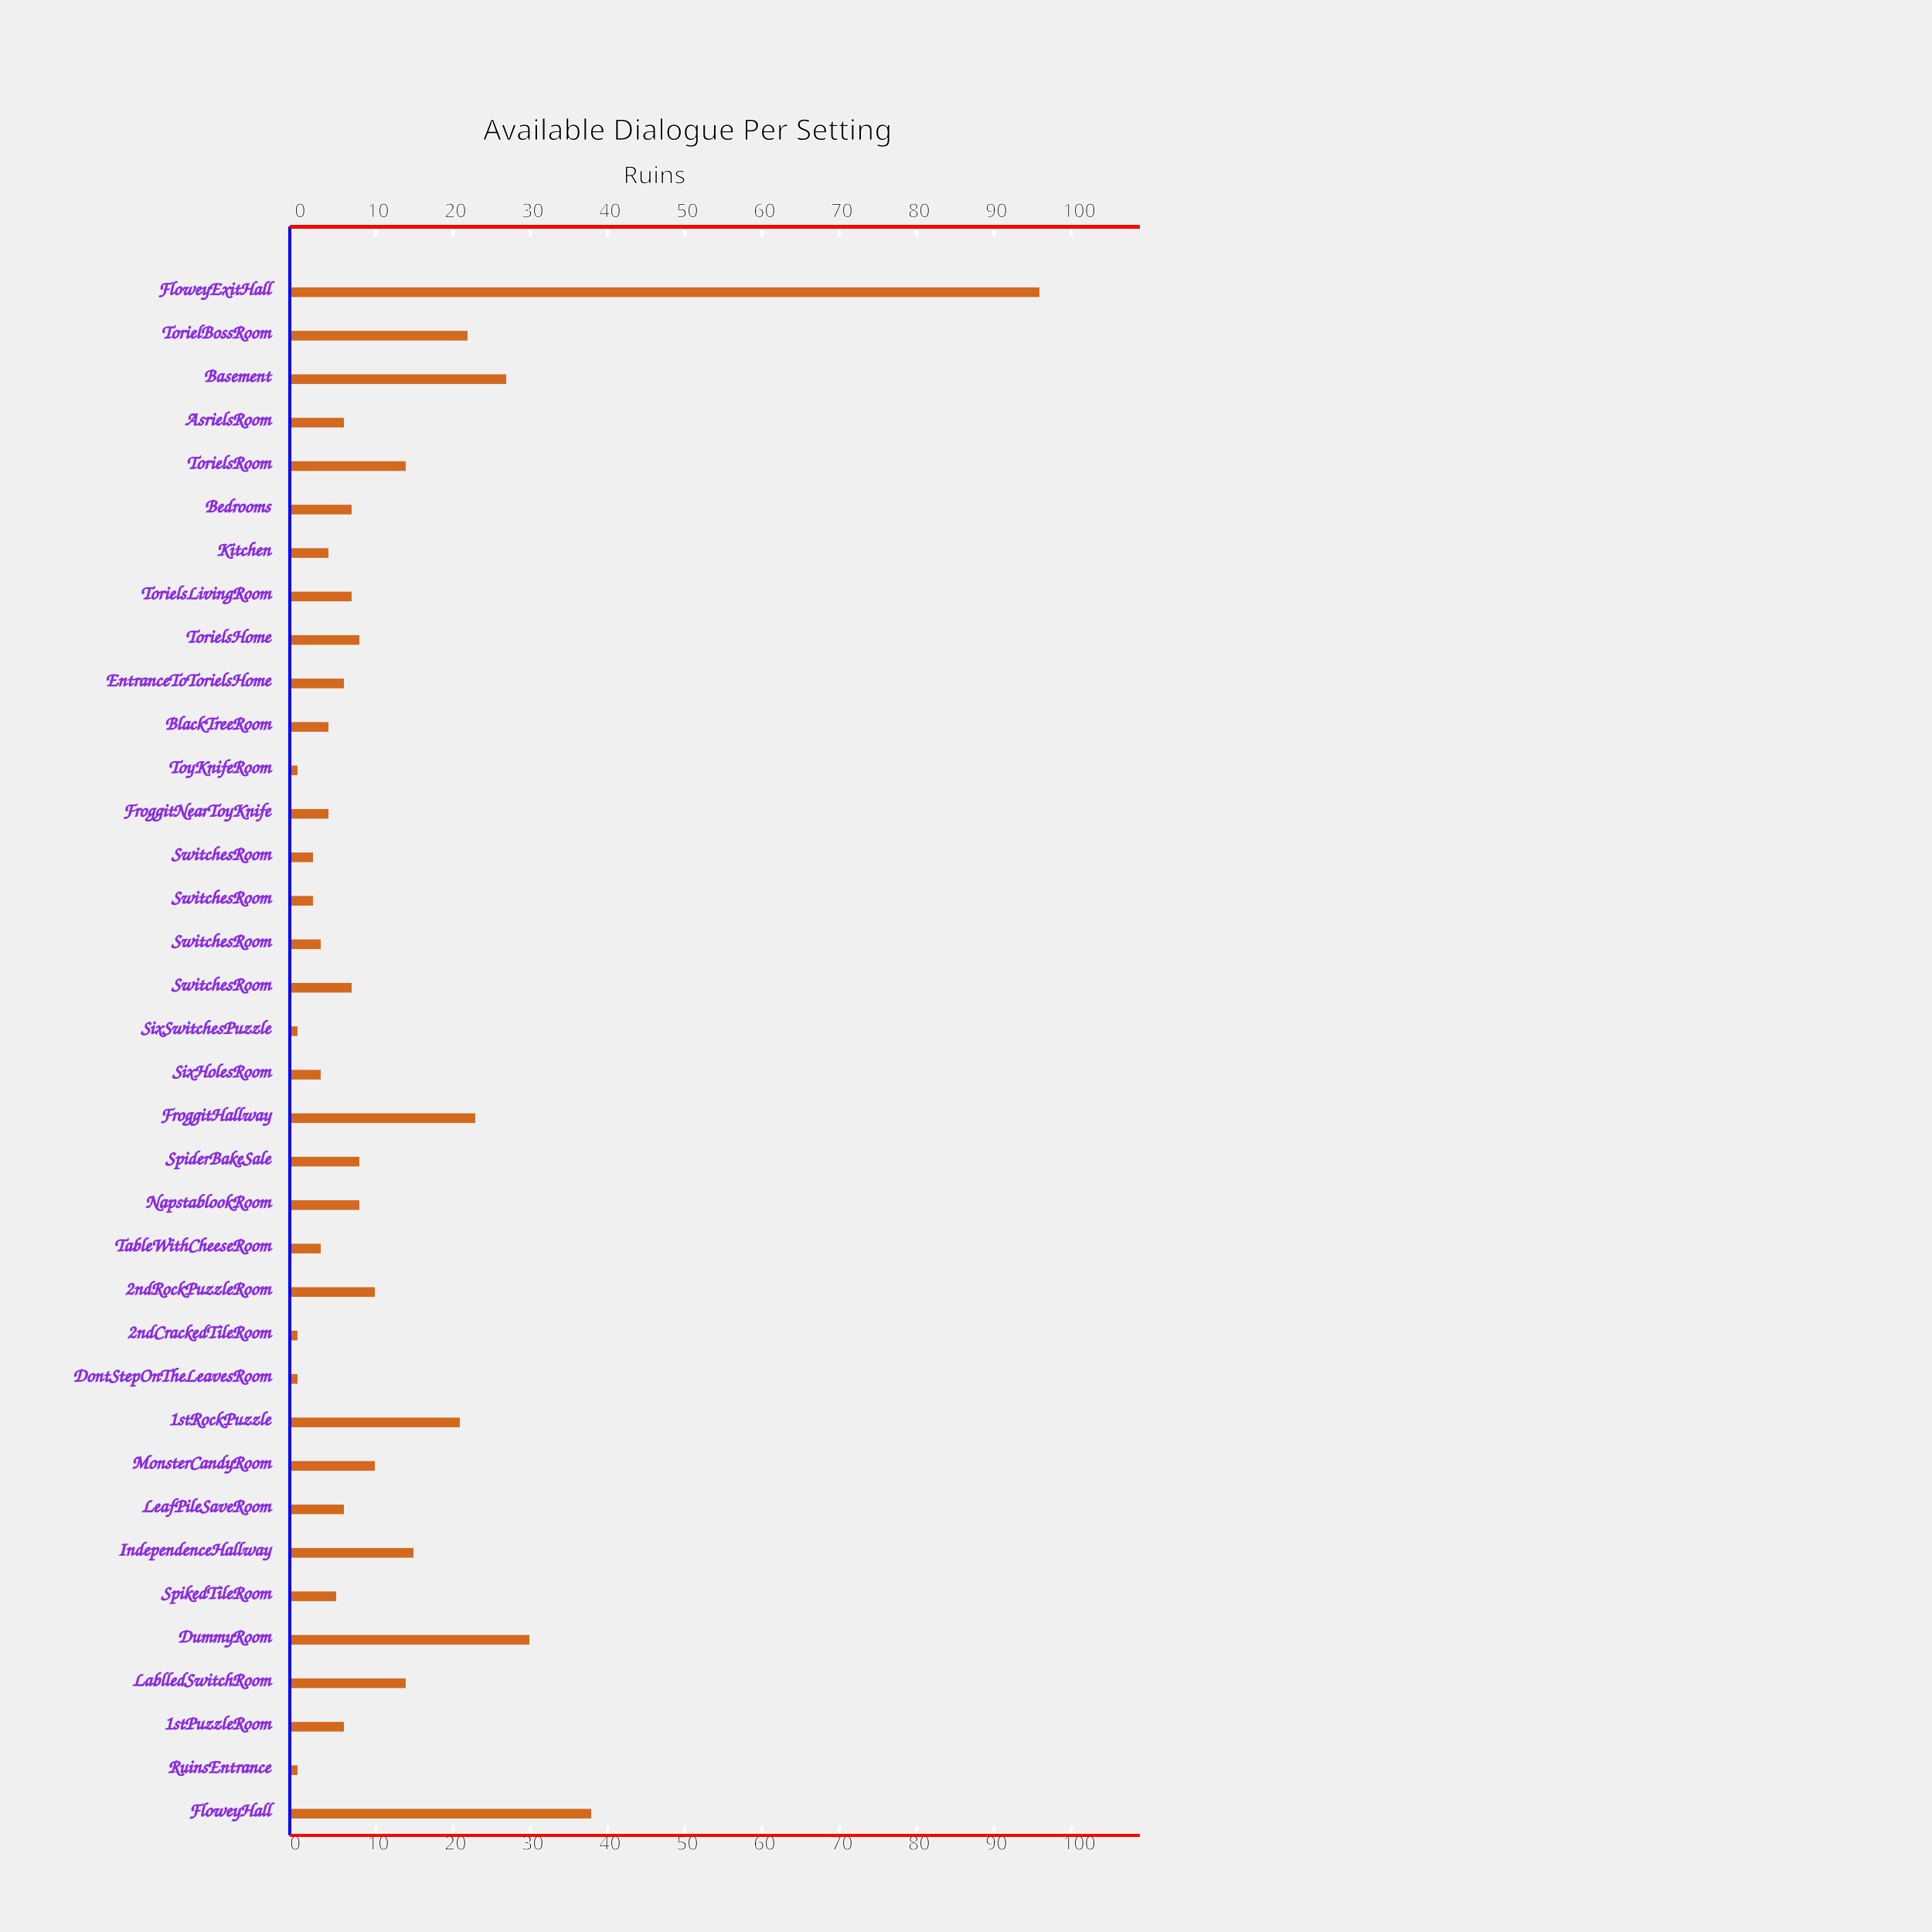
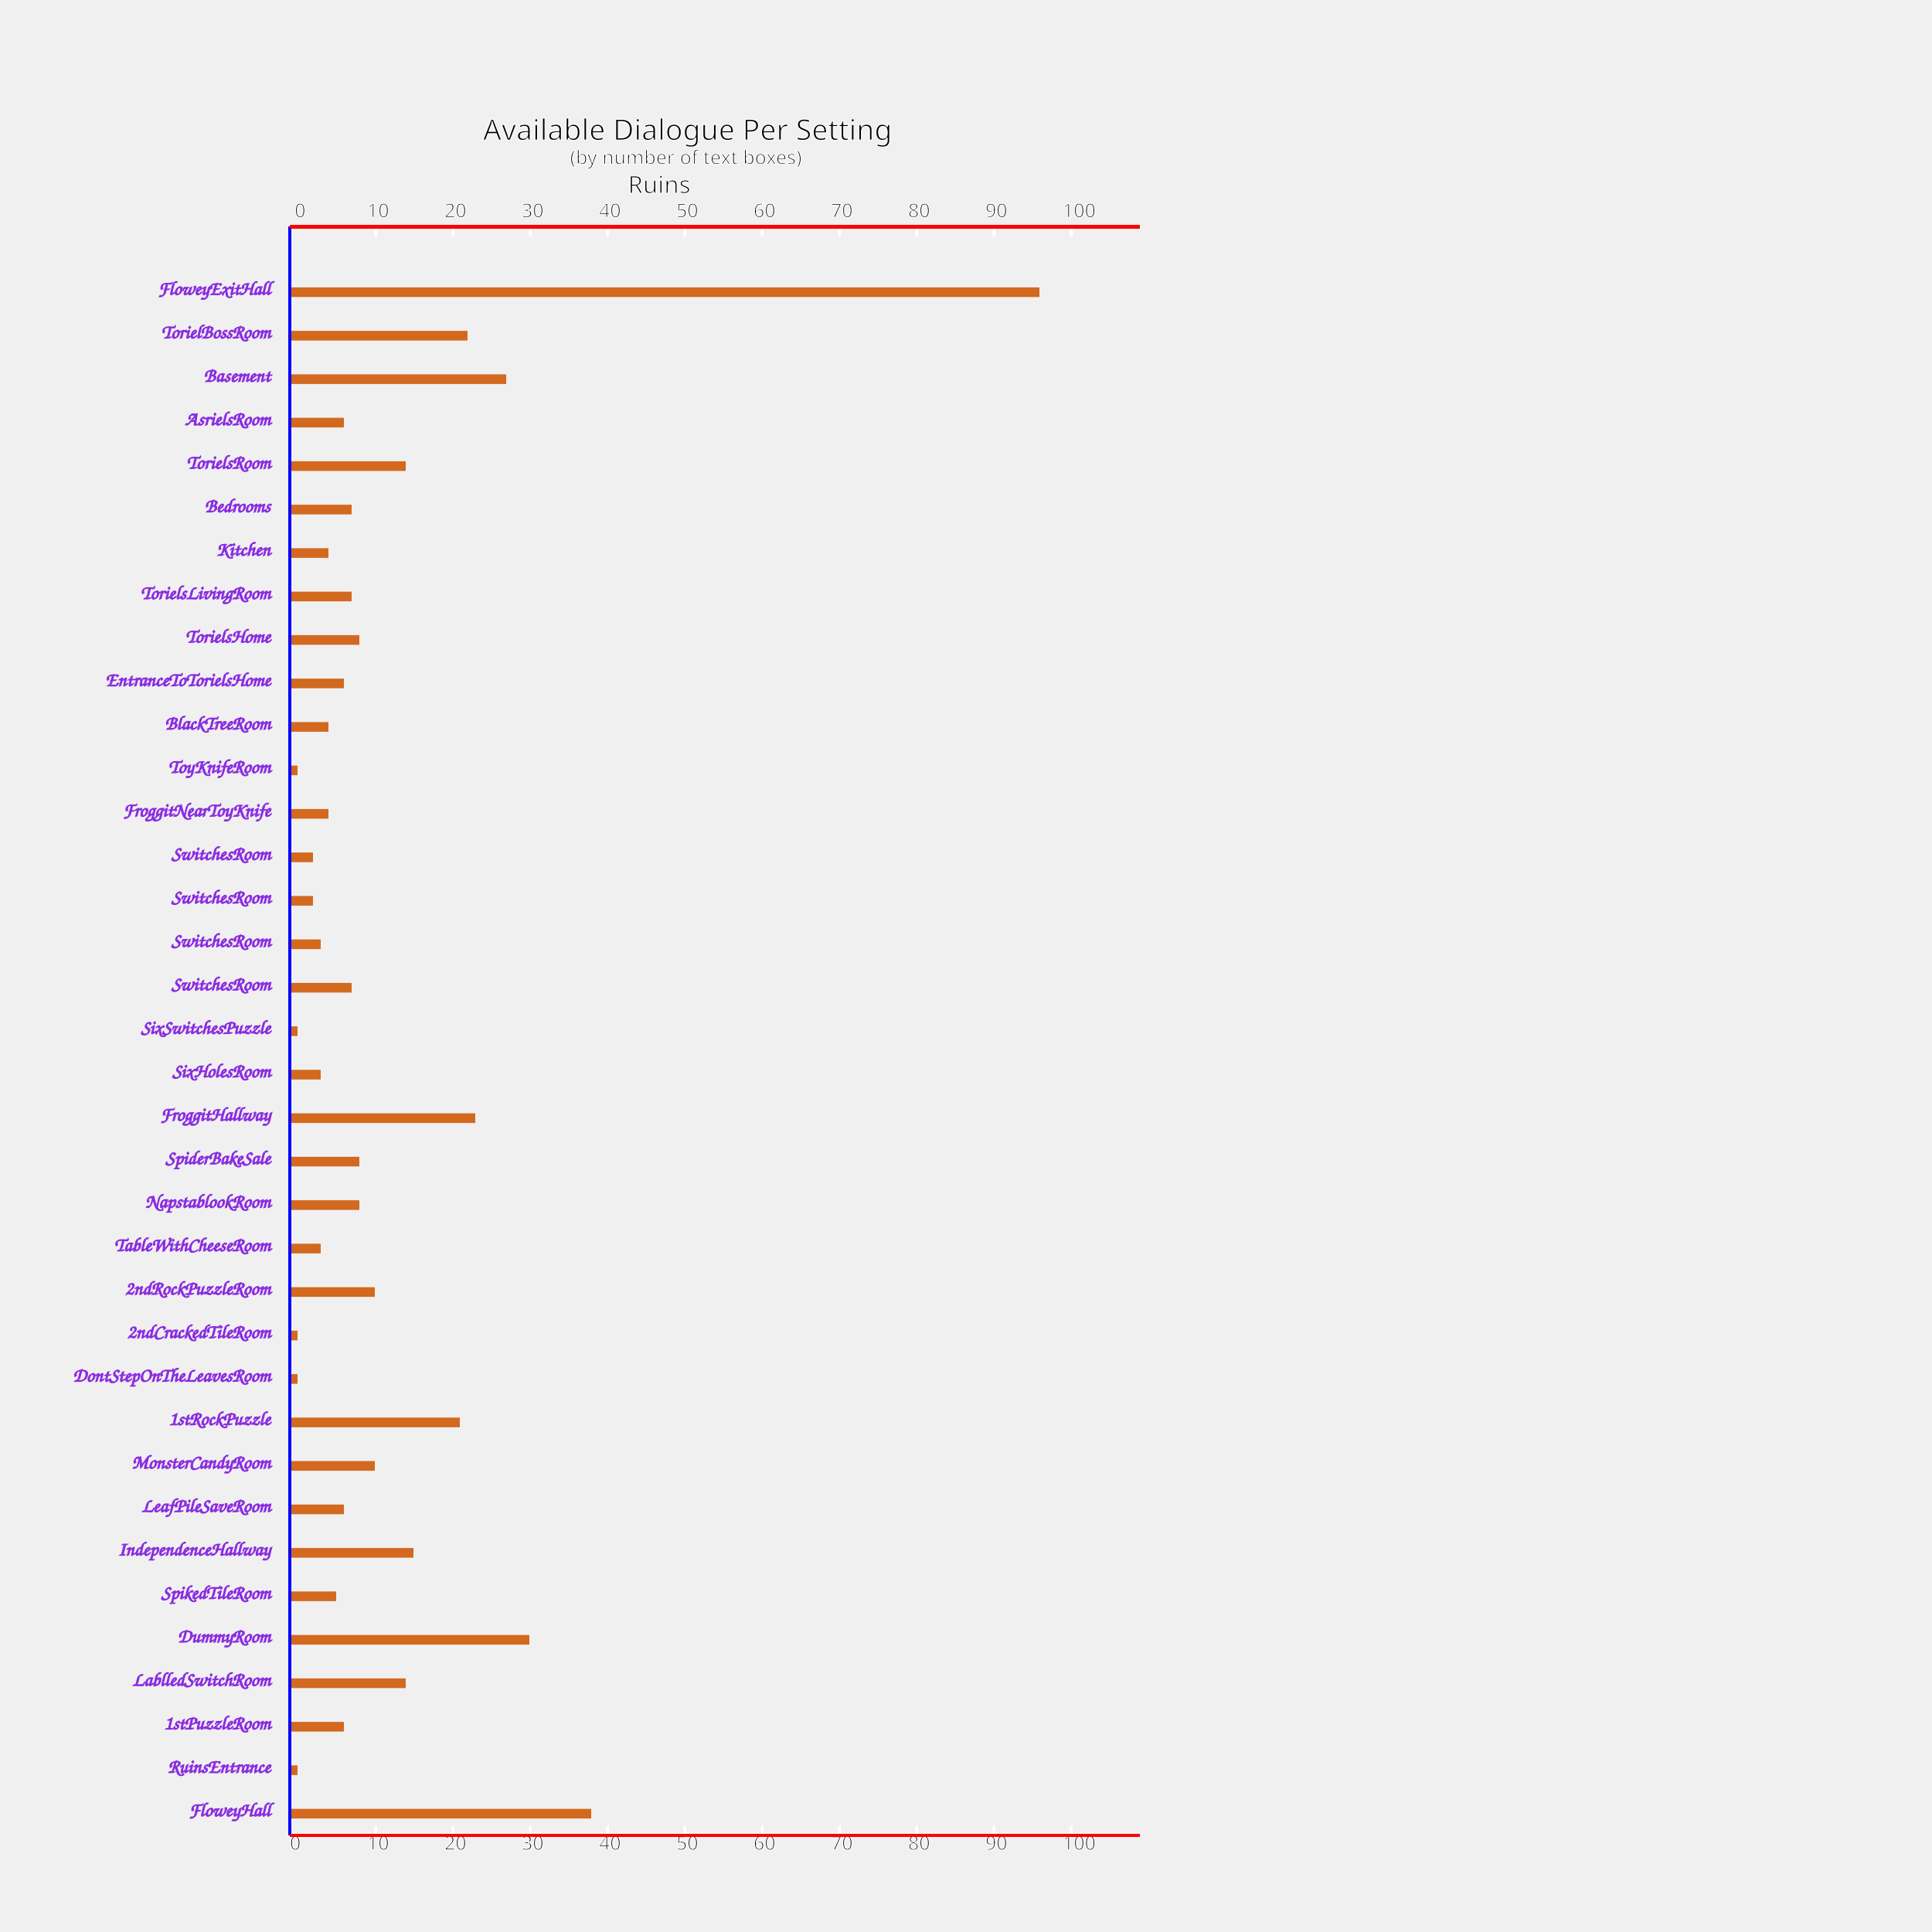
<svg xmlns="http://www.w3.org/2000/svg" width="2000" height="2000" style="background-color: black;">
  <g transform="translate(300, 1900)">
    <text x="0" y="15" font-size="20" font-family="papyrus" stroke="white">0</text>
    <text x="80" y="15" font-size="20" font-family="papyrus" stroke="white">10</text>
    <line x1="89" x2="89" y1="0" y2="-10" stroke-width="3" stroke="white" />
    <text x="160" y="15" font-size="20" font-family="papyrus" stroke="white">20</text>
    <line x1="169" x2="169" y1="0" y2="-10" stroke-width="3" stroke="white" />
    <text x="240" y="15" font-size="20" font-family="papyrus" stroke="white">30</text>
    <line x1="249" x2="249" y1="0" y2="-10" stroke-width="3" stroke="white" />
    <text x="320" y="15" font-size="20" font-family="papyrus" stroke="white">40</text>
    <line x1="329" x2="329" y1="0" y2="-10" stroke-width="3" stroke="white" />
    <text x="400" y="15" font-size="20" font-family="papyrus" stroke="white">50</text>
    <line x1="409" x2="409" y1="0" y2="-10" stroke-width="3" stroke="white" />
    <text x="480" y="15" font-size="20" font-family="papyrus" stroke="white">60</text>
    <line x1="489" x2="489" y1="0" y2="-10" stroke-width="3" stroke="white" />
    <text x="560" y="15" font-size="20" font-family="papyrus" stroke="white">70</text>
    <line x1="569" x2="569" y1="0" y2="-10" stroke-width="3" stroke="white" />
    <text x="640" y="15" font-size="20" font-family="papyrus" stroke="white">80</text>
    <line x1="649" x2="649" y1="0" y2="-10" stroke-width="3" stroke="white" />
    <text x="720" y="15" font-size="20" font-family="papyrus" stroke="white">90</text>
    <line x1="729" x2="729" y1="0" y2="-10" stroke-width="3" stroke="white" />
    <text x="800" y="15" font-size="20" font-family="papyrus" stroke="white">100</text>
    <line x1="809" x2="809" y1="0" y2="-10" stroke-width="3" stroke="white" />
    <text x="5" y="-1675" font-size="20" font-family="papyrus" stroke="white">0</text>
    <text x="80" y="-1675" font-size="20" font-family="papyrus" stroke="white">10</text>
    <line x1="89" x2="89" y1="-1665" y2="-1655" stroke-width="3" stroke="white" />
    <text x="160" y="-1675" font-size="20" font-family="papyrus" stroke="white">20</text>
    <line x1="169" x2="169" y1="-1665" y2="-1655" stroke-width="3" stroke="white" />
    <text x="240" y="-1675" font-size="20" font-family="papyrus" stroke="white">30</text>
    <line x1="249" x2="249" y1="-1665" y2="-1655" stroke-width="3" stroke="white" />
    <text x="320" y="-1675" font-size="20" font-family="papyrus" stroke="white">40</text>
    <line x1="329" x2="329" y1="-1665" y2="-1655" stroke-width="3" stroke="white" />
    <text x="400" y="-1675" font-size="20" font-family="papyrus" stroke="white">50</text>
    <line x1="409" x2="409" y1="-1665" y2="-1655" stroke-width="3" stroke="white" />
    <text x="480" y="-1675" font-size="20" font-family="papyrus" stroke="white">60</text>
    <line x1="489" x2="489" y1="-1665" y2="-1655" stroke-width="3" stroke="white" />
    <text x="560" y="-1675" font-size="20" font-family="papyrus" stroke="white">70</text>
    <line x1="569" x2="569" y1="-1665" y2="-1655" stroke-width="3" stroke="white" />
    <text x="640" y="-1675" font-size="20" font-family="papyrus" stroke="white">80</text>
    <line x1="649" x2="649" y1="-1665" y2="-1655" stroke-width="3" stroke="white" />
    <text x="720" y="-1675" font-size="20" font-family="papyrus" stroke="white">90</text>
    <line x1="729" x2="729" y1="-1665" y2="-1655" stroke-width="3" stroke="white" />
    <text x="800" y="-1675" font-size="20" font-family="papyrus" stroke="white">100</text>
    <line x1="809" x2="809" y1="-1665" y2="-1655" stroke-width="3" stroke="white" />
    <text x="200" y="-1755" stroke="white" font-size="30" font-family="papyrus">Available
-                     Dialogue Per Setting</text>
-     <text x="345" y="-1710" stroke="white" font-size="25" font-family="papyrus">Ruins</text>
+             Dialogue Per Setting</text>
+     <text x="290" y="-1730" stroke="white" font-size="20" font-family="papyrus">(by number of text boxes)</text>
+     <text x="350" y="-1700" stroke="white" font-size="25" font-family="papyrus">Ruins</text>
    <g>
      <text x="-20" y="-20" fill="blueviolet" text-anchor="end" font-size="20" font-family="comic sans Ms" stroke="blueviolet">FloweyHall</text>
      <line x1="0" x2="312" y1="-22.5" y2="-22.5" stroke="chocolate" stroke-width="10" />
    </g>
    <line x1="0" y1="0" x2="0" y2="-1665" stroke-width="3" stroke="blue" />
    <line x1="0" y1="0" x2="880" y2="0" stroke-width="3" stroke="red" />
    <line x1="0" y1="-1665" x2="880" y2="-1665" stroke-width="3" stroke="red" />
    <g>
      <text x="-20" y="-65" fill="blueviolet" text-anchor="end" font-size="20" font-family="comic sans Ms" stroke="blueviolet">RuinsEntrance</text>
      <line x1="0" x2="8" y1="-67.5" y2="-67.5" stroke="chocolate" stroke-width="10" />
    </g>
    <line x1="0" y1="0" x2="0" y2="-1665" stroke-width="3" stroke="blue" />
    <line x1="0" y1="0" x2="880" y2="0" stroke-width="3" stroke="red" />
    <line x1="0" y1="-1665" x2="880" y2="-1665" stroke-width="3" stroke="red" />
    <g>
      <text x="-20" y="-110" fill="blueviolet" text-anchor="end" font-size="20" font-family="comic sans Ms" stroke="blueviolet">1stPuzzleRoom</text>
      <line x1="0" x2="56" y1="-112.5" y2="-112.5" stroke="chocolate" stroke-width="10" />
    </g>
    <line x1="0" y1="0" x2="0" y2="-1665" stroke-width="3" stroke="blue" />
    <line x1="0" y1="0" x2="880" y2="0" stroke-width="3" stroke="red" />
    <line x1="0" y1="-1665" x2="880" y2="-1665" stroke-width="3" stroke="red" />
    <g>
      <text x="-20" y="-155" fill="blueviolet" text-anchor="end" font-size="20" font-family="comic sans Ms" stroke="blueviolet">LablledSwitchRoom</text>
      <line x1="0" x2="120" y1="-157.5" y2="-157.5" stroke="chocolate" stroke-width="10" />
    </g>
    <line x1="0" y1="0" x2="0" y2="-1665" stroke-width="3" stroke="blue" />
    <line x1="0" y1="0" x2="880" y2="0" stroke-width="3" stroke="red" />
    <line x1="0" y1="-1665" x2="880" y2="-1665" stroke-width="3" stroke="red" />
    <g>
      <text x="-20" y="-200" fill="blueviolet" text-anchor="end" font-size="20" font-family="comic sans Ms" stroke="blueviolet">DummyRoom</text>
      <line x1="0" x2="248" y1="-202.5" y2="-202.5" stroke="chocolate" stroke-width="10" />
    </g>
    <line x1="0" y1="0" x2="0" y2="-1665" stroke-width="3" stroke="blue" />
    <line x1="0" y1="0" x2="880" y2="0" stroke-width="3" stroke="red" />
    <line x1="0" y1="-1665" x2="880" y2="-1665" stroke-width="3" stroke="red" />
    <g>
      <text x="-20" y="-245" fill="blueviolet" text-anchor="end" font-size="20" font-family="comic sans Ms" stroke="blueviolet">SpikedTileRoom</text>
      <line x1="0" x2="48" y1="-247.5" y2="-247.5" stroke="chocolate" stroke-width="10" />
    </g>
    <line x1="0" y1="0" x2="0" y2="-1665" stroke-width="3" stroke="blue" />
    <line x1="0" y1="0" x2="880" y2="0" stroke-width="3" stroke="red" />
    <line x1="0" y1="-1665" x2="880" y2="-1665" stroke-width="3" stroke="red" />
    <g>
      <text x="-20" y="-290" fill="blueviolet" text-anchor="end" font-size="20" font-family="comic sans Ms" stroke="blueviolet">IndependenceHallway</text>
      <line x1="0" x2="128" y1="-292.5" y2="-292.5" stroke="chocolate" stroke-width="10" />
    </g>
    <line x1="0" y1="0" x2="0" y2="-1665" stroke-width="3" stroke="blue" />
    <line x1="0" y1="0" x2="880" y2="0" stroke-width="3" stroke="red" />
    <line x1="0" y1="-1665" x2="880" y2="-1665" stroke-width="3" stroke="red" />
    <g>
      <text x="-20" y="-335" fill="blueviolet" text-anchor="end" font-size="20" font-family="comic sans Ms" stroke="blueviolet">LeafPileSaveRoom</text>
      <line x1="0" x2="56" y1="-337.5" y2="-337.5" stroke="chocolate" stroke-width="10" />
    </g>
    <line x1="0" y1="0" x2="0" y2="-1665" stroke-width="3" stroke="blue" />
    <line x1="0" y1="0" x2="880" y2="0" stroke-width="3" stroke="red" />
    <line x1="0" y1="-1665" x2="880" y2="-1665" stroke-width="3" stroke="red" />
    <g>
      <text x="-20" y="-380" fill="blueviolet" text-anchor="end" font-size="20" font-family="comic sans Ms" stroke="blueviolet">MonsterCandyRoom</text>
      <line x1="0" x2="88" y1="-382.5" y2="-382.5" stroke="chocolate" stroke-width="10" />
    </g>
    <line x1="0" y1="0" x2="0" y2="-1665" stroke-width="3" stroke="blue" />
    <line x1="0" y1="0" x2="880" y2="0" stroke-width="3" stroke="red" />
    <line x1="0" y1="-1665" x2="880" y2="-1665" stroke-width="3" stroke="red" />
    <g>
      <text x="-20" y="-425" fill="blueviolet" text-anchor="end" font-size="20" font-family="comic sans Ms" stroke="blueviolet">1stRockPuzzle</text>
      <line x1="0" x2="176" y1="-427.5" y2="-427.5" stroke="chocolate" stroke-width="10" />
    </g>
    <line x1="0" y1="0" x2="0" y2="-1665" stroke-width="3" stroke="blue" />
    <line x1="0" y1="0" x2="880" y2="0" stroke-width="3" stroke="red" />
    <line x1="0" y1="-1665" x2="880" y2="-1665" stroke-width="3" stroke="red" />
    <g>
      <text x="-20" y="-470" fill="blueviolet" text-anchor="end" font-size="20" font-family="comic sans Ms" stroke="blueviolet">DontStepOnTheLeavesRoom</text>
      <line x1="0" x2="8" y1="-472.5" y2="-472.5" stroke="chocolate" stroke-width="10" />
    </g>
    <line x1="0" y1="0" x2="0" y2="-1665" stroke-width="3" stroke="blue" />
    <line x1="0" y1="0" x2="880" y2="0" stroke-width="3" stroke="red" />
    <line x1="0" y1="-1665" x2="880" y2="-1665" stroke-width="3" stroke="red" />
    <g>
      <text x="-20" y="-515" fill="blueviolet" text-anchor="end" font-size="20" font-family="comic sans Ms" stroke="blueviolet">2ndCrackedTileRoom</text>
      <line x1="0" x2="8" y1="-517.5" y2="-517.5" stroke="chocolate" stroke-width="10" />
    </g>
    <line x1="0" y1="0" x2="0" y2="-1665" stroke-width="3" stroke="blue" />
    <line x1="0" y1="0" x2="880" y2="0" stroke-width="3" stroke="red" />
    <line x1="0" y1="-1665" x2="880" y2="-1665" stroke-width="3" stroke="red" />
    <g>
      <text x="-20" y="-560" fill="blueviolet" text-anchor="end" font-size="20" font-family="comic sans Ms" stroke="blueviolet">2ndRockPuzzleRoom</text>
      <line x1="0" x2="88" y1="-562.5" y2="-562.5" stroke="chocolate" stroke-width="10" />
    </g>
    <line x1="0" y1="0" x2="0" y2="-1665" stroke-width="3" stroke="blue" />
    <line x1="0" y1="0" x2="880" y2="0" stroke-width="3" stroke="red" />
    <line x1="0" y1="-1665" x2="880" y2="-1665" stroke-width="3" stroke="red" />
    <g>
      <text x="-20" y="-605" fill="blueviolet" text-anchor="end" font-size="20" font-family="comic sans Ms" stroke="blueviolet">TableWithCheeseRoom</text>
      <line x1="0" x2="32" y1="-607.5" y2="-607.5" stroke="chocolate" stroke-width="10" />
    </g>
    <line x1="0" y1="0" x2="0" y2="-1665" stroke-width="3" stroke="blue" />
    <line x1="0" y1="0" x2="880" y2="0" stroke-width="3" stroke="red" />
    <line x1="0" y1="-1665" x2="880" y2="-1665" stroke-width="3" stroke="red" />
    <g>
      <text x="-20" y="-650" fill="blueviolet" text-anchor="end" font-size="20" font-family="comic sans Ms" stroke="blueviolet">NapstablookRoom</text>
      <line x1="0" x2="72" y1="-652.5" y2="-652.5" stroke="chocolate" stroke-width="10" />
    </g>
    <line x1="0" y1="0" x2="0" y2="-1665" stroke-width="3" stroke="blue" />
    <line x1="0" y1="0" x2="880" y2="0" stroke-width="3" stroke="red" />
    <line x1="0" y1="-1665" x2="880" y2="-1665" stroke-width="3" stroke="red" />
    <g>
      <text x="-20" y="-695" fill="blueviolet" text-anchor="end" font-size="20" font-family="comic sans Ms" stroke="blueviolet">SpiderBakeSale</text>
      <line x1="0" x2="72" y1="-697.5" y2="-697.5" stroke="chocolate" stroke-width="10" />
    </g>
    <line x1="0" y1="0" x2="0" y2="-1665" stroke-width="3" stroke="blue" />
    <line x1="0" y1="0" x2="880" y2="0" stroke-width="3" stroke="red" />
    <line x1="0" y1="-1665" x2="880" y2="-1665" stroke-width="3" stroke="red" />
    <g>
      <text x="-20" y="-740" fill="blueviolet" text-anchor="end" font-size="20" font-family="comic sans Ms" stroke="blueviolet">FroggitHallway</text>
      <line x1="0" x2="192" y1="-742.5" y2="-742.5" stroke="chocolate" stroke-width="10" />
    </g>
    <line x1="0" y1="0" x2="0" y2="-1665" stroke-width="3" stroke="blue" />
    <line x1="0" y1="0" x2="880" y2="0" stroke-width="3" stroke="red" />
    <line x1="0" y1="-1665" x2="880" y2="-1665" stroke-width="3" stroke="red" />
    <g>
      <text x="-20" y="-785" fill="blueviolet" text-anchor="end" font-size="20" font-family="comic sans Ms" stroke="blueviolet">SixHolesRoom</text>
      <line x1="0" x2="32" y1="-787.5" y2="-787.5" stroke="chocolate" stroke-width="10" />
    </g>
    <line x1="0" y1="0" x2="0" y2="-1665" stroke-width="3" stroke="blue" />
    <line x1="0" y1="0" x2="880" y2="0" stroke-width="3" stroke="red" />
    <line x1="0" y1="-1665" x2="880" y2="-1665" stroke-width="3" stroke="red" />
    <g>
      <text x="-20" y="-830" fill="blueviolet" text-anchor="end" font-size="20" font-family="comic sans Ms" stroke="blueviolet">SixSwitchesPuzzle</text>
      <line x1="0" x2="8" y1="-832.5" y2="-832.5" stroke="chocolate" stroke-width="10" />
    </g>
    <line x1="0" y1="0" x2="0" y2="-1665" stroke-width="3" stroke="blue" />
    <line x1="0" y1="0" x2="880" y2="0" stroke-width="3" stroke="red" />
    <line x1="0" y1="-1665" x2="880" y2="-1665" stroke-width="3" stroke="red" />
    <g>
      <text x="-20" y="-875" fill="blueviolet" text-anchor="end" font-size="20" font-family="comic sans Ms" stroke="blueviolet">SwitchesRoom</text>
      <line x1="0" x2="64" y1="-877.5" y2="-877.5" stroke="chocolate" stroke-width="10" />
    </g>
    <line x1="0" y1="0" x2="0" y2="-1665" stroke-width="3" stroke="blue" />
    <line x1="0" y1="0" x2="880" y2="0" stroke-width="3" stroke="red" />
    <line x1="0" y1="-1665" x2="880" y2="-1665" stroke-width="3" stroke="red" />
    <g>
      <text x="-20" y="-920" fill="blueviolet" text-anchor="end" font-size="20" font-family="comic sans Ms" stroke="blueviolet">SwitchesRoom</text>
      <line x1="0" x2="32" y1="-922.5" y2="-922.5" stroke="chocolate" stroke-width="10" />
    </g>
    <line x1="0" y1="0" x2="0" y2="-1665" stroke-width="3" stroke="blue" />
    <line x1="0" y1="0" x2="880" y2="0" stroke-width="3" stroke="red" />
    <line x1="0" y1="-1665" x2="880" y2="-1665" stroke-width="3" stroke="red" />
    <g>
      <text x="-20" y="-965" fill="blueviolet" text-anchor="end" font-size="20" font-family="comic sans Ms" stroke="blueviolet">SwitchesRoom</text>
      <line x1="0" x2="24" y1="-967.5" y2="-967.5" stroke="chocolate" stroke-width="10" />
    </g>
    <line x1="0" y1="0" x2="0" y2="-1665" stroke-width="3" stroke="blue" />
    <line x1="0" y1="0" x2="880" y2="0" stroke-width="3" stroke="red" />
    <line x1="0" y1="-1665" x2="880" y2="-1665" stroke-width="3" stroke="red" />
    <g>
      <text x="-20" y="-1010" fill="blueviolet" text-anchor="end" font-size="20" font-family="comic sans Ms" stroke="blueviolet">SwitchesRoom</text>
      <line x1="0" x2="24" y1="-1012.5" y2="-1012.5" stroke="chocolate" stroke-width="10" />
    </g>
    <line x1="0" y1="0" x2="0" y2="-1665" stroke-width="3" stroke="blue" />
    <line x1="0" y1="0" x2="880" y2="0" stroke-width="3" stroke="red" />
    <line x1="0" y1="-1665" x2="880" y2="-1665" stroke-width="3" stroke="red" />
    <g>
      <text x="-20" y="-1055" fill="blueviolet" text-anchor="end" font-size="20" font-family="comic sans Ms" stroke="blueviolet">FroggitNearToyKnife</text>
      <line x1="0" x2="40" y1="-1057.5" y2="-1057.5" stroke="chocolate" stroke-width="10" />
    </g>
    <line x1="0" y1="0" x2="0" y2="-1665" stroke-width="3" stroke="blue" />
    <line x1="0" y1="0" x2="880" y2="0" stroke-width="3" stroke="red" />
    <line x1="0" y1="-1665" x2="880" y2="-1665" stroke-width="3" stroke="red" />
    <g>
      <text x="-20" y="-1100" fill="blueviolet" text-anchor="end" font-size="20" font-family="comic sans Ms" stroke="blueviolet">ToyKnifeRoom</text>
      <line x1="0" x2="8" y1="-1102.5" y2="-1102.5" stroke="chocolate" stroke-width="10" />
    </g>
    <line x1="0" y1="0" x2="0" y2="-1665" stroke-width="3" stroke="blue" />
    <line x1="0" y1="0" x2="880" y2="0" stroke-width="3" stroke="red" />
    <line x1="0" y1="-1665" x2="880" y2="-1665" stroke-width="3" stroke="red" />
    <g>
      <text x="-20" y="-1145" fill="blueviolet" text-anchor="end" font-size="20" font-family="comic sans Ms" stroke="blueviolet">BlackTreeRoom</text>
      <line x1="0" x2="40" y1="-1147.5" y2="-1147.5" stroke="chocolate" stroke-width="10" />
    </g>
    <line x1="0" y1="0" x2="0" y2="-1665" stroke-width="3" stroke="blue" />
    <line x1="0" y1="0" x2="880" y2="0" stroke-width="3" stroke="red" />
    <line x1="0" y1="-1665" x2="880" y2="-1665" stroke-width="3" stroke="red" />
    <g>
      <text x="-20" y="-1190" fill="blueviolet" text-anchor="end" font-size="20" font-family="comic sans Ms" stroke="blueviolet">EntranceToTorielsHome</text>
      <line x1="0" x2="56" y1="-1192.5" y2="-1192.5" stroke="chocolate" stroke-width="10" />
    </g>
    <line x1="0" y1="0" x2="0" y2="-1665" stroke-width="3" stroke="blue" />
    <line x1="0" y1="0" x2="880" y2="0" stroke-width="3" stroke="red" />
    <line x1="0" y1="-1665" x2="880" y2="-1665" stroke-width="3" stroke="red" />
    <g>
      <text x="-20" y="-1235" fill="blueviolet" text-anchor="end" font-size="20" font-family="comic sans Ms" stroke="blueviolet">TorielsHome</text>
      <line x1="0" x2="72" y1="-1237.5" y2="-1237.5" stroke="chocolate" stroke-width="10" />
    </g>
    <line x1="0" y1="0" x2="0" y2="-1665" stroke-width="3" stroke="blue" />
    <line x1="0" y1="0" x2="880" y2="0" stroke-width="3" stroke="red" />
    <line x1="0" y1="-1665" x2="880" y2="-1665" stroke-width="3" stroke="red" />
    <g>
      <text x="-20" y="-1280" fill="blueviolet" text-anchor="end" font-size="20" font-family="comic sans Ms" stroke="blueviolet">TorielsLivingRoom</text>
      <line x1="0" x2="64" y1="-1282.5" y2="-1282.5" stroke="chocolate" stroke-width="10" />
    </g>
    <line x1="0" y1="0" x2="0" y2="-1665" stroke-width="3" stroke="blue" />
    <line x1="0" y1="0" x2="880" y2="0" stroke-width="3" stroke="red" />
    <line x1="0" y1="-1665" x2="880" y2="-1665" stroke-width="3" stroke="red" />
    <g>
      <text x="-20" y="-1325" fill="blueviolet" text-anchor="end" font-size="20" font-family="comic sans Ms" stroke="blueviolet">Kitchen</text>
      <line x1="0" x2="40" y1="-1327.5" y2="-1327.5" stroke="chocolate" stroke-width="10" />
    </g>
    <line x1="0" y1="0" x2="0" y2="-1665" stroke-width="3" stroke="blue" />
    <line x1="0" y1="0" x2="880" y2="0" stroke-width="3" stroke="red" />
    <line x1="0" y1="-1665" x2="880" y2="-1665" stroke-width="3" stroke="red" />
    <g>
      <text x="-20" y="-1370" fill="blueviolet" text-anchor="end" font-size="20" font-family="comic sans Ms" stroke="blueviolet">Bedrooms</text>
      <line x1="0" x2="64" y1="-1372.5" y2="-1372.5" stroke="chocolate" stroke-width="10" />
    </g>
    <line x1="0" y1="0" x2="0" y2="-1665" stroke-width="3" stroke="blue" />
    <line x1="0" y1="0" x2="880" y2="0" stroke-width="3" stroke="red" />
    <line x1="0" y1="-1665" x2="880" y2="-1665" stroke-width="3" stroke="red" />
    <g>
      <text x="-20" y="-1415" fill="blueviolet" text-anchor="end" font-size="20" font-family="comic sans Ms" stroke="blueviolet">TorielsRoom</text>
      <line x1="0" x2="120" y1="-1417.5" y2="-1417.5" stroke="chocolate" stroke-width="10" />
    </g>
    <line x1="0" y1="0" x2="0" y2="-1665" stroke-width="3" stroke="blue" />
    <line x1="0" y1="0" x2="880" y2="0" stroke-width="3" stroke="red" />
    <line x1="0" y1="-1665" x2="880" y2="-1665" stroke-width="3" stroke="red" />
    <g>
      <text x="-20" y="-1460" fill="blueviolet" text-anchor="end" font-size="20" font-family="comic sans Ms" stroke="blueviolet">AsrielsRoom</text>
      <line x1="0" x2="56" y1="-1462.5" y2="-1462.5" stroke="chocolate" stroke-width="10" />
    </g>
    <line x1="0" y1="0" x2="0" y2="-1665" stroke-width="3" stroke="blue" />
    <line x1="0" y1="0" x2="880" y2="0" stroke-width="3" stroke="red" />
    <line x1="0" y1="-1665" x2="880" y2="-1665" stroke-width="3" stroke="red" />
    <g>
      <text x="-20" y="-1505" fill="blueviolet" text-anchor="end" font-size="20" font-family="comic sans Ms" stroke="blueviolet">Basement</text>
      <line x1="0" x2="224" y1="-1507.5" y2="-1507.5" stroke="chocolate" stroke-width="10" />
    </g>
    <line x1="0" y1="0" x2="0" y2="-1665" stroke-width="3" stroke="blue" />
    <line x1="0" y1="0" x2="880" y2="0" stroke-width="3" stroke="red" />
    <line x1="0" y1="-1665" x2="880" y2="-1665" stroke-width="3" stroke="red" />
    <g>
      <text x="-20" y="-1550" fill="blueviolet" text-anchor="end" font-size="20" font-family="comic sans Ms" stroke="blueviolet">TorielBossRoom</text>
      <line x1="0" x2="184" y1="-1552.5" y2="-1552.5" stroke="chocolate" stroke-width="10" />
    </g>
    <line x1="0" y1="0" x2="0" y2="-1665" stroke-width="3" stroke="blue" />
    <line x1="0" y1="0" x2="880" y2="0" stroke-width="3" stroke="red" />
    <line x1="0" y1="-1665" x2="880" y2="-1665" stroke-width="3" stroke="red" />
    <g>
      <text x="-20" y="-1595" fill="blueviolet" text-anchor="end" font-size="20" font-family="comic sans Ms" stroke="blueviolet">FloweyExitHall</text>
      <line x1="0" x2="776" y1="-1597.5" y2="-1597.5" stroke="chocolate" stroke-width="10" />
    </g>
    <line x1="0" y1="0" x2="0" y2="-1665" stroke-width="3" stroke="blue" />
    <line x1="0" y1="0" x2="880" y2="0" stroke-width="3" stroke="red" />
    <line x1="0" y1="-1665" x2="880" y2="-1665" stroke-width="3" stroke="red" />
  </g>
</svg>
